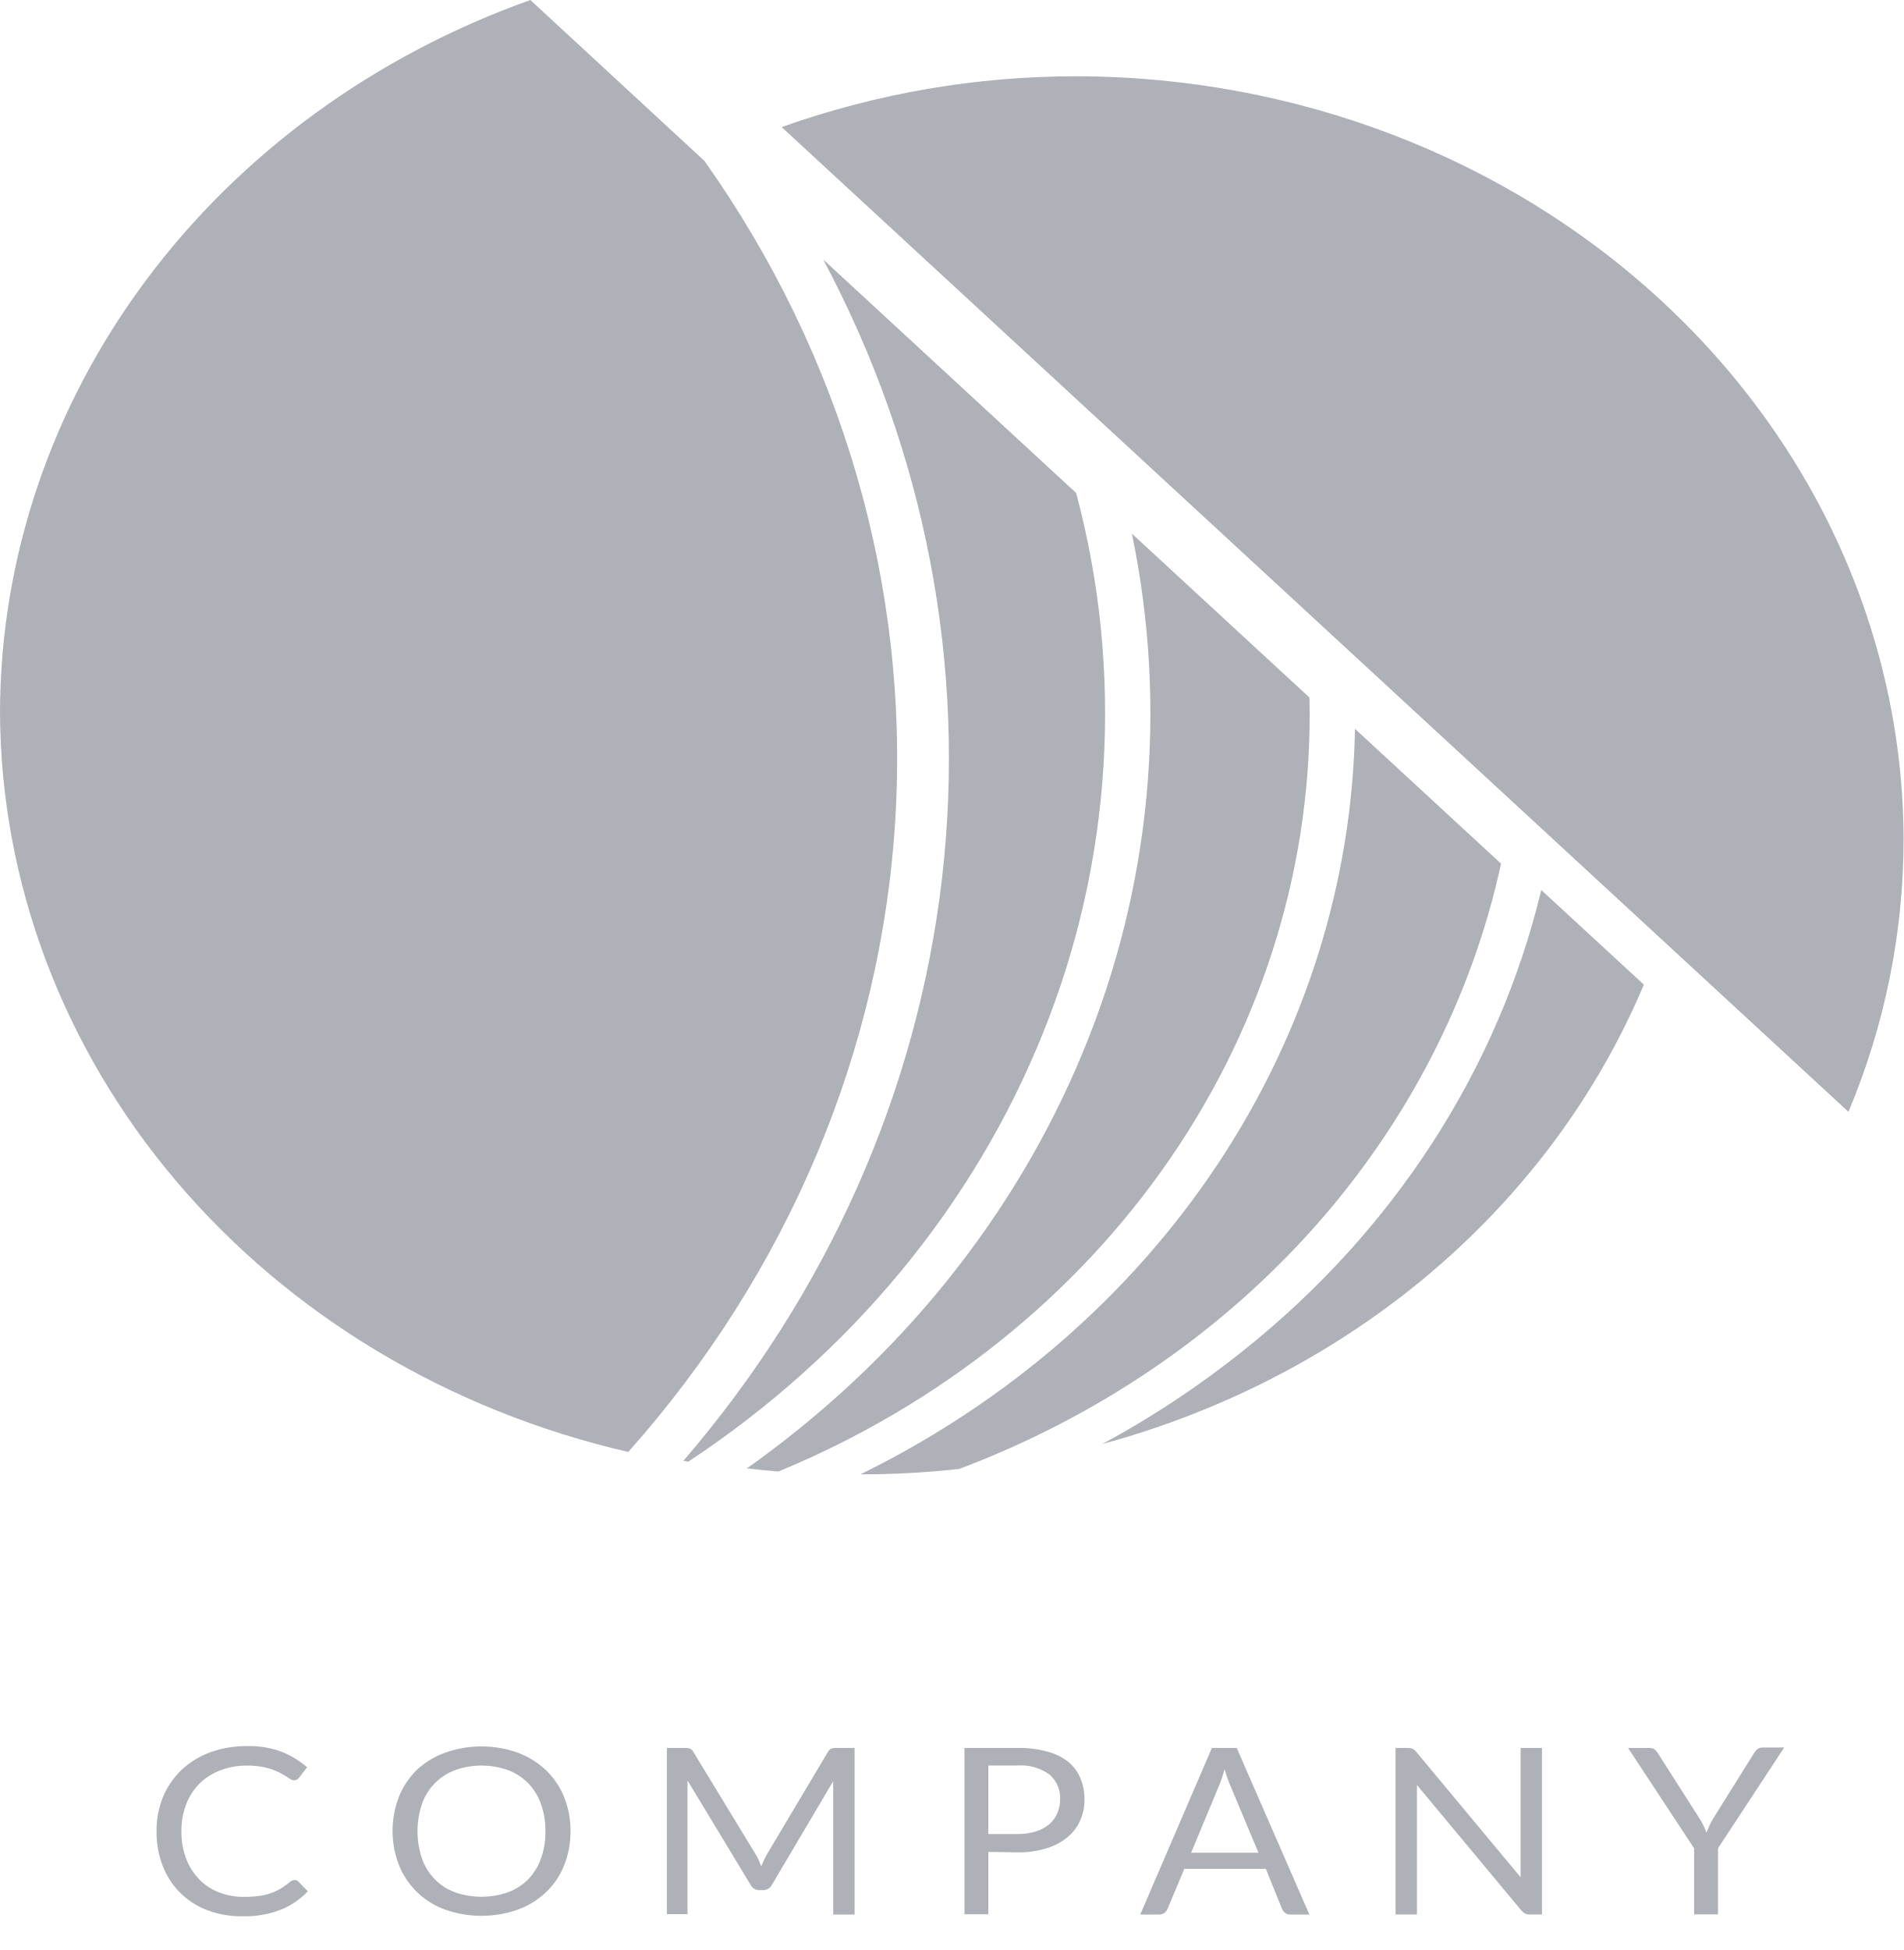
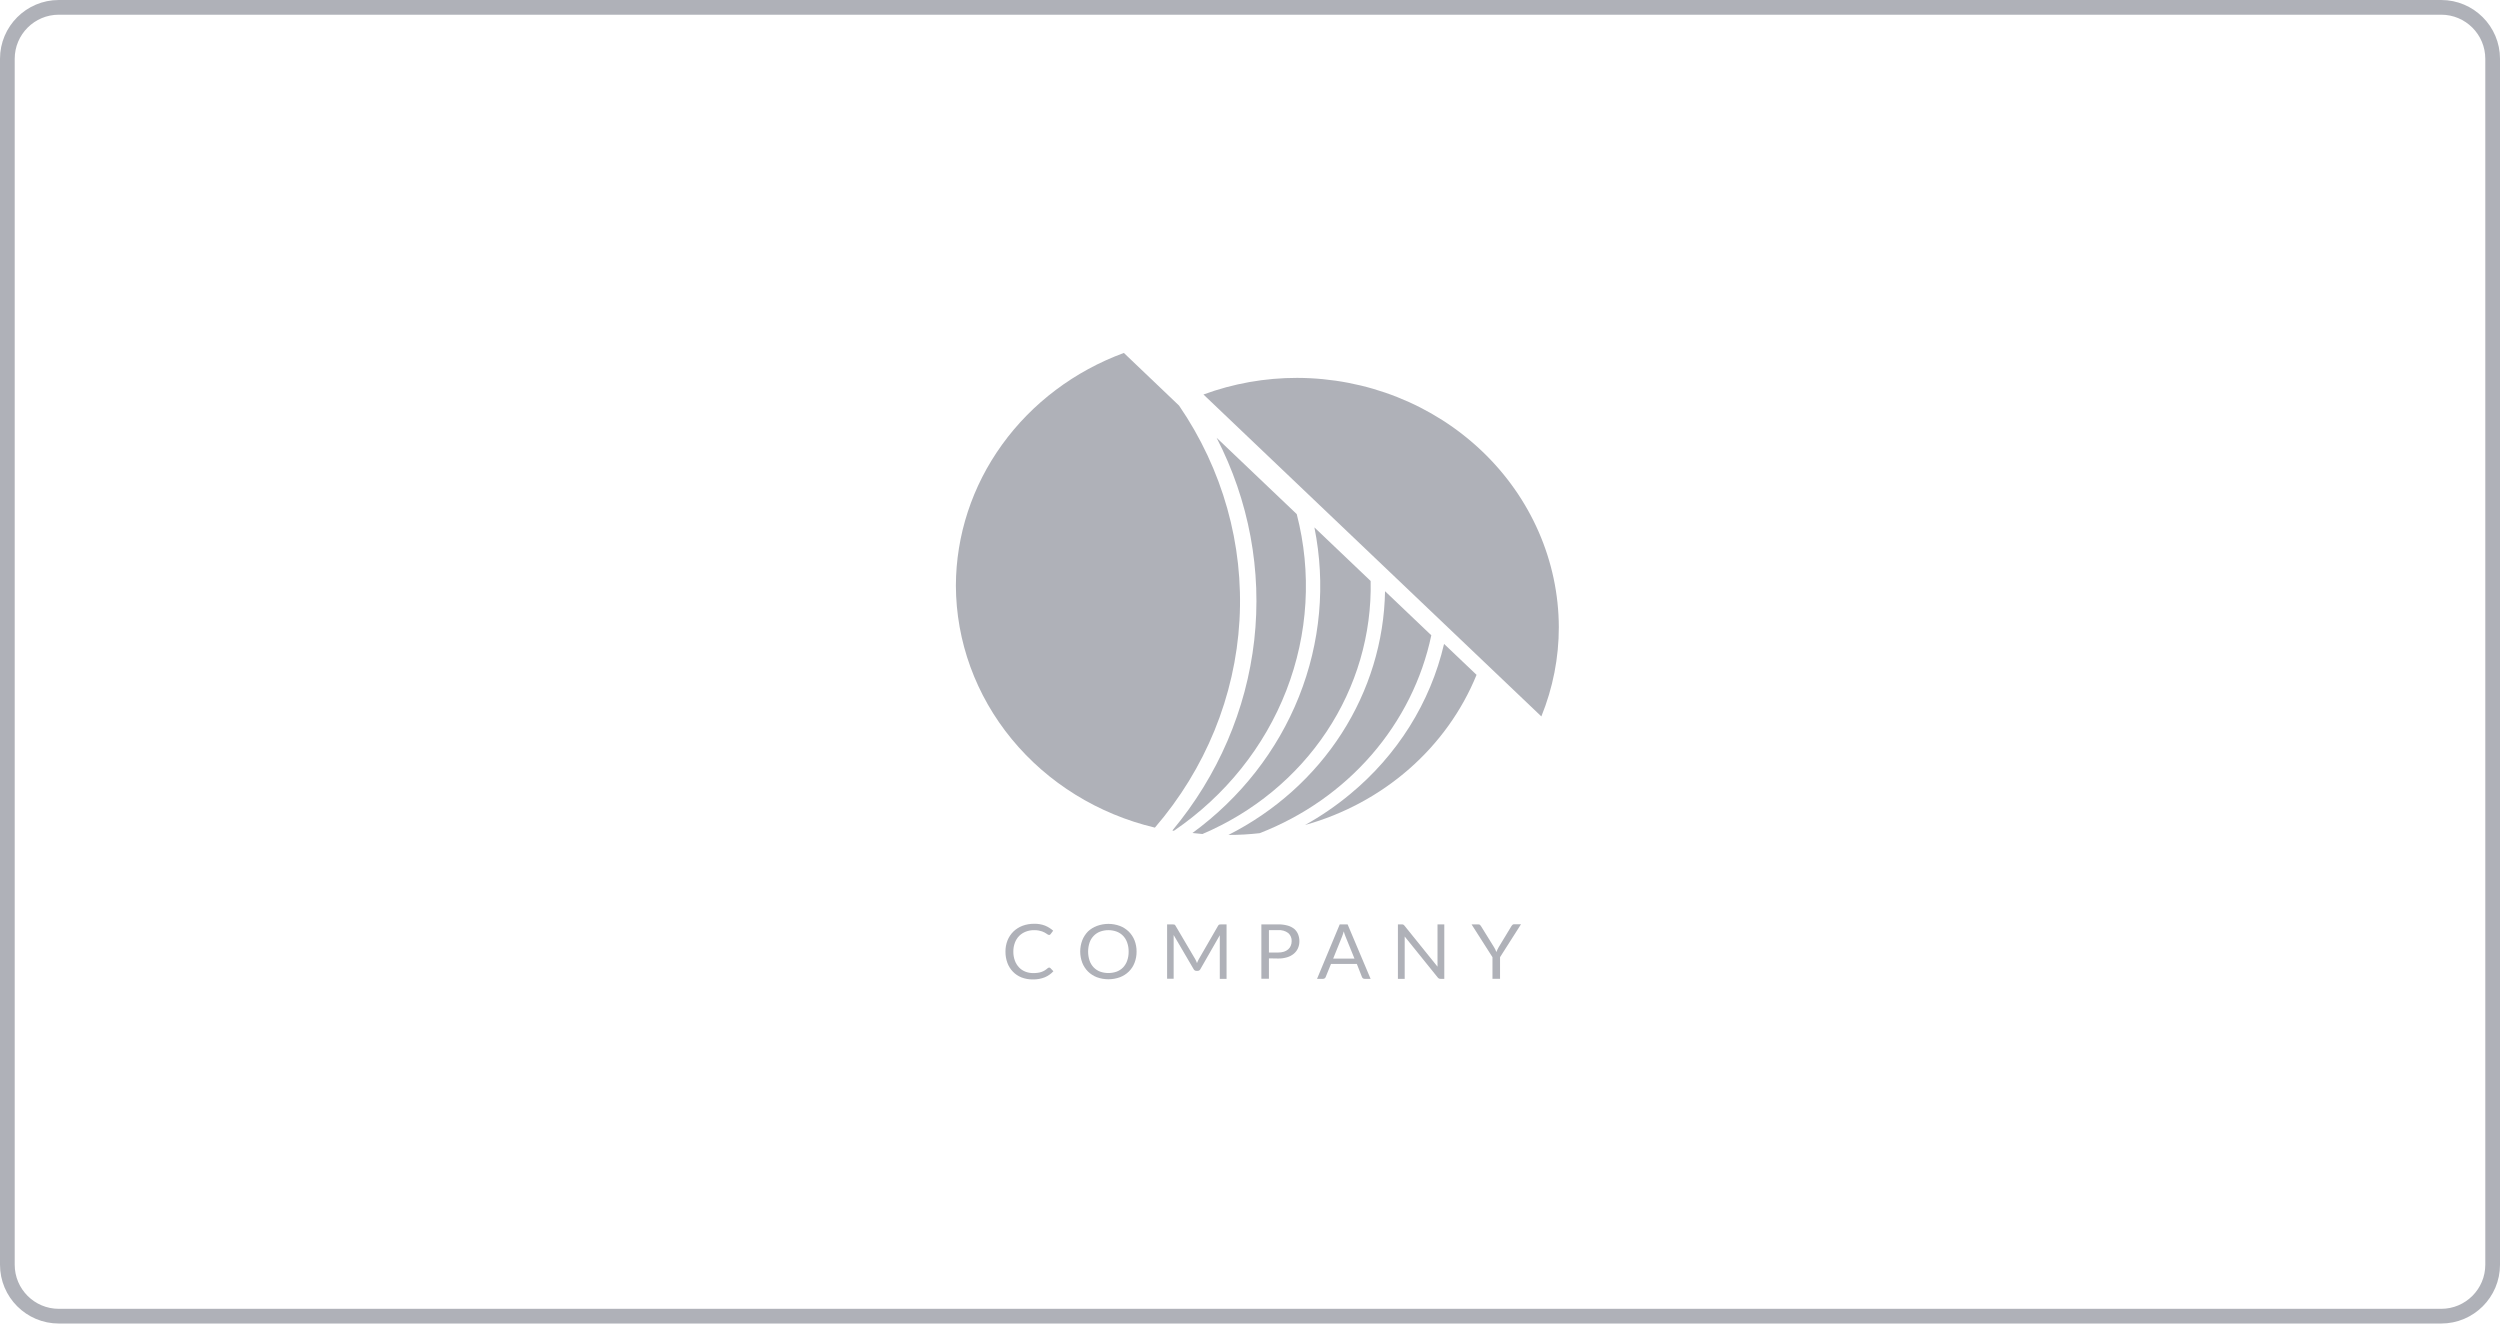
- <svg xmlns="http://www.w3.org/2000/svg" width="41" height="42" fill="none">
-   <path d="M6.345 40.493a.114.114 0 01.08.033l.206.209c-.16.169-.357.304-.579.396-.26.1-.539.15-.82.143a2.068 2.068 0 01-.772-.133 1.677 1.677 0 01-.581-.375 1.685 1.685 0 01-.376-.58 2.037 2.037 0 01-.131-.743 1.9 1.9 0 01.141-.745c.09-.216.226-.413.4-.58.175-.163.385-.292.616-.377a2.29 2.29 0 01.795-.133c.253-.006.504.035.738.12.204.082.391.196.553.336l-.172.223a.17.17 0 01-.044.04.112.112 0 01-.069.017.16.16 0 01-.075-.024l-.092-.06-.129-.075a1.417 1.417 0 00-.406-.133 1.686 1.686 0 00-.306-.024 1.573 1.573 0 00-.571.1 1.297 1.297 0 00-.448.28c-.128.13-.227.281-.29.446a1.584 1.584 0 00-.106.59c-.003.203.033.405.105.597.063.164.16.315.286.445.118.12.264.214.427.275.168.064.348.096.53.095.105.001.21-.005.314-.02.17-.018.332-.073.475-.158a1.55 1.55 0 00.204-.147.156.156 0 01.097-.038zM12.287 39.443c.003.252-.044.502-.139.738a1.6 1.6 0 01-.387.574 1.762 1.762 0 01-.608.376 2.365 2.365 0 01-1.564 0 1.684 1.684 0 01-.995-.957 2.038 2.038 0 010-1.48c.087-.215.22-.413.39-.58a1.79 1.79 0 01.605-.364c.503-.18 1.06-.18 1.564 0 .228.086.435.214.607.377.17.165.301.36.388.573.095.237.143.49.14.743zm-.54 0a1.655 1.655 0 00-.098-.594 1.23 1.23 0 00-.275-.444 1.212 1.212 0 00-.435-.28c-.366-.13-.77-.13-1.137 0a1.202 1.202 0 00-.712.724c-.13.387-.13.8 0 1.187.058.165.153.316.278.444.12.122.269.217.434.278.367.127.77.127 1.137 0 .166-.062.314-.156.435-.278.123-.129.217-.28.275-.444.07-.19.102-.392.098-.593zM16.34 40.065l.055.133c.02-.047.038-.09.059-.133.02-.044.042-.088.067-.13l1.314-2.206c.026-.038.049-.062.075-.069a.33.33 0 01.108-.012h.388v3.588h-.46v-2.638-.112a1.018 1.018 0 010-.123l-1.322 2.236a.198.198 0 01-.078.082.222.222 0 01-.113.03h-.074c-.04 0-.08-.01-.113-.03a.196.196 0 01-.078-.082l-1.36-2.25v2.879h-.445v-3.58h.388a.33.33 0 01.108.012.148.148 0 01.072.069l1.343 2.208a.77.77 0 01.067.128zM21.287 39.887v1.344h-.514v-3.583h1.147c.216-.004.432.023.64.079.167.043.321.12.453.223a.918.918 0 01.257.351c.061.146.09.302.088.458a1.08 1.08 0 01-.096.459.982.982 0 01-.277.358 1.284 1.284 0 01-.456.237c-.2.06-.41.088-.62.084l-.622-.01zm0-.385h.623c.135.002.27-.016.398-.054a.852.852 0 00.288-.154.633.633 0 00.175-.238.723.723 0 00.062-.301.638.638 0 00-.052-.292.686.686 0 00-.18-.245 1.057 1.057 0 00-.691-.192h-.623v1.476zM28.201 41.236h-.406a.185.185 0 01-.114-.034.22.22 0 01-.067-.083l-.35-.867h-1.756l-.363.867a.194.194 0 01-.064.08.185.185 0 01-.116.037h-.406l1.543-3.588h.535l1.564 3.587zm-2.546-1.332h1.45l-.612-1.46a2.466 2.466 0 01-.116-.338l-.059.188c-.018.057-.038.109-.056.152l-.607 1.458zM30.423 37.665c.031.015.058.037.078.064l2.25 2.704v-.126-2.659h.46v3.587h-.257a.236.236 0 01-.105-.02.282.282 0 01-.082-.067l-2.249-2.702c.003.04.003.082 0 .123v2.666h-.46v-3.587h.273c.032 0 .063.005.092.017zM37.003 39.809v1.424h-.515V39.81l-1.422-2.161h.46a.177.177 0 01.11.03c.029.024.052.051.07.081l.89 1.394a1.466 1.466 0 01.157.318l.067-.154a1.27 1.27 0 01.088-.164l.877-1.403a.365.365 0 01.067-.076.165.165 0 01.11-.036h.466l-1.425 2.17zM16.086 31.627c.224.027.45.048.68.067 3.47-1.433 6.406-3.779 8.44-6.744 2.035-2.965 3.077-6.417 2.998-9.926l-3.825-3.53a19.02 19.02 0 01-1.05 11.153c-1.465 3.556-3.973 6.665-7.243 8.98z" fill="#AFB1B8" />
-   <path d="M14.72 31.463l.103.02c3.495-2.308 6.159-5.53 7.648-9.25a18.377 18.377 0 00.707-11.615L17.73 5.589c2.203 4.133 3.09 8.76 2.558 13.34-.533 4.58-2.464 8.927-5.568 12.534zM33.196 19.17c-.925 3.855-3.173 7.332-6.41 9.914a20.25 20.25 0 01-3.045 2.018c2.635-.715 5.058-1.979 7.08-3.694 2.022-1.716 3.59-3.838 4.585-6.201l-2.21-2.037z" fill="#AFB1B8" />
-   <path d="M32.33 18.602l-3.146-2.904c-.06 3.311-1.08 6.546-2.953 9.37-1.873 2.823-4.532 5.133-7.699 6.687h.016c.705 0 1.41-.039 2.111-.116 2.96-1.115 5.575-2.89 7.611-5.164 2.036-2.275 3.43-4.98 4.06-7.873zM15.176 3.469L11.423 0c-3.355 1.197-6.24 3.3-8.278 6.036C1.107 8.77.01 12.01 0 15.33.013 19 1.35 22.558 3.801 25.446s5.875 4.938 9.731 5.827c3.442-3.87 5.457-8.653 5.753-13.654.295-5-1.144-9.957-4.11-14.15zM41 18.068c-.014-4.353-1.893-8.523-5.227-11.6-3.334-3.078-7.852-4.813-12.567-4.825a18.915 18.915 0 00-6.371 1.094l22.977 21.21A15.15 15.15 0 0041 18.066z" fill="#AFB1B8" />
+ <svg xmlns="http://www.w3.org/2000/svg" width="170" height="90" viewBox="0 0 170 90" fill="none">
+   <rect x="0.5" y="0.5" width="169" height="89" rx="3.5" stroke="#AFB1B8" />
+   <path d="M71.345 65.795C71.36 65.795 71.375 65.798 71.389 65.804C71.403 65.81 71.415 65.818 71.425 65.829L71.631 66.045C71.471 66.219 71.274 66.359 71.052 66.454C70.793 66.558 70.513 66.608 70.232 66.601C69.967 66.606 69.705 66.559 69.46 66.464C69.239 66.376 69.041 66.244 68.879 66.076C68.713 65.903 68.585 65.7 68.503 65.478C68.413 65.232 68.369 64.972 68.372 64.711C68.368 64.449 68.416 64.188 68.513 63.942C68.603 63.719 68.739 63.516 68.912 63.344C69.088 63.175 69.298 63.042 69.529 62.954C69.783 62.86 70.053 62.814 70.324 62.817C70.577 62.811 70.828 62.853 71.062 62.942C71.266 63.026 71.453 63.143 71.615 63.287L71.443 63.518C71.431 63.534 71.416 63.548 71.399 63.559C71.379 63.573 71.355 63.579 71.33 63.577C71.303 63.575 71.278 63.566 71.255 63.552L71.163 63.491L71.034 63.412C70.979 63.383 70.921 63.358 70.862 63.336C70.786 63.31 70.707 63.29 70.628 63.275C70.527 63.257 70.424 63.249 70.322 63.251C70.126 63.248 69.932 63.283 69.751 63.353C69.582 63.419 69.429 63.517 69.303 63.643C69.175 63.776 69.076 63.933 69.013 64.103C68.94 64.299 68.904 64.504 68.907 64.711C68.904 64.921 68.94 65.13 69.013 65.329C69.075 65.498 69.172 65.654 69.298 65.787C69.416 65.912 69.562 66.009 69.725 66.072C69.893 66.138 70.073 66.171 70.255 66.17C70.36 66.171 70.465 66.165 70.569 66.15C70.738 66.13 70.901 66.074 71.044 65.986C71.117 65.941 71.184 65.89 71.248 65.834C71.274 65.81 71.309 65.796 71.345 65.795Z" fill="#AFB1B8" />
+   <path d="M77.287 64.711C77.29 64.971 77.243 65.229 77.148 65.473C77.064 65.694 76.932 65.896 76.761 66.065C76.589 66.234 76.382 66.366 76.153 66.453C75.649 66.636 75.093 66.636 74.589 66.453C74.361 66.365 74.155 66.232 73.984 66.064C73.813 65.892 73.68 65.688 73.594 65.466C73.408 64.972 73.408 64.433 73.594 63.939C73.681 63.716 73.814 63.512 73.984 63.338C74.157 63.175 74.363 63.048 74.589 62.964C75.092 62.777 75.65 62.777 76.153 62.964C76.381 63.052 76.588 63.185 76.76 63.353C76.929 63.523 77.061 63.724 77.148 63.944C77.243 64.189 77.291 64.449 77.287 64.711ZM76.747 64.711C76.751 64.503 76.718 64.296 76.649 64.098C76.592 63.929 76.498 63.773 76.374 63.64C76.253 63.514 76.105 63.415 75.939 63.351C75.573 63.217 75.168 63.217 74.802 63.351C74.637 63.415 74.488 63.514 74.368 63.64C74.242 63.772 74.147 63.928 74.09 64.098C73.959 64.497 73.959 64.925 74.09 65.323C74.148 65.493 74.243 65.649 74.368 65.782C74.489 65.907 74.637 66.005 74.802 66.069C75.169 66.199 75.573 66.199 75.939 66.069C76.105 66.005 76.253 65.907 76.374 65.782C76.497 65.648 76.591 65.493 76.649 65.323C76.718 65.126 76.751 64.919 76.747 64.711Z" fill="#AFB1B8" />
+   <path d="M81.341 65.353L81.395 65.49C81.415 65.441 81.433 65.397 81.454 65.353C81.474 65.307 81.496 65.262 81.521 65.218L82.835 62.942C82.861 62.903 82.884 62.878 82.91 62.871C82.945 62.861 82.981 62.857 83.018 62.859H83.406V66.561H82.946V63.839C82.946 63.804 82.946 63.765 82.946 63.724C82.943 63.681 82.943 63.639 82.946 63.596L81.624 65.905C81.607 65.939 81.58 65.968 81.546 65.989C81.513 66.009 81.473 66.02 81.433 66.02H81.359C81.319 66.02 81.279 66.01 81.246 65.989C81.212 65.969 81.185 65.939 81.168 65.905L79.808 63.581C79.808 63.626 79.808 63.67 79.808 63.714C79.808 63.758 79.808 63.797 79.808 63.831V66.554H79.363V62.859H79.751C79.788 62.857 79.824 62.861 79.859 62.871C79.891 62.886 79.916 62.911 79.931 62.942L81.274 65.221C81.3 65.263 81.323 65.307 81.341 65.353Z" fill="#AFB1B8" />
+   <path d="M86.287 65.169V66.556H85.773V62.858H86.92C87.136 62.855 87.352 62.882 87.56 62.939C87.727 62.984 87.881 63.063 88.013 63.17C88.127 63.27 88.215 63.394 88.27 63.532C88.331 63.683 88.361 63.844 88.358 64.005C88.36 64.168 88.328 64.328 88.263 64.478C88.201 64.62 88.106 64.747 87.985 64.848C87.853 64.96 87.698 65.043 87.529 65.093C87.329 65.154 87.12 65.183 86.91 65.179L86.287 65.169ZM86.287 64.772H86.91C87.045 64.774 87.179 64.755 87.308 64.716C87.415 64.682 87.513 64.628 87.596 64.557C87.674 64.489 87.734 64.405 87.771 64.312C87.813 64.213 87.834 64.107 87.833 64C87.839 63.898 87.821 63.795 87.781 63.699C87.741 63.603 87.68 63.517 87.602 63.447C87.405 63.3 87.158 63.23 86.91 63.248H86.287V64.772Z" fill="#AFB1B8" />
+   <path d="M93.201 66.561H92.795C92.754 66.563 92.714 66.55 92.681 66.527C92.652 66.504 92.629 66.474 92.615 66.441L92.265 65.547H90.508L90.145 66.441C90.132 66.474 90.11 66.502 90.081 66.524C90.048 66.549 90.007 66.562 89.965 66.561H89.559L91.102 62.858H91.637L93.201 66.561ZM90.655 65.186H92.105L91.493 63.679C91.446 63.566 91.408 63.45 91.377 63.331L91.318 63.525C91.3 63.584 91.28 63.638 91.262 63.682L90.655 65.186Z" fill="#AFB1B8" />
+   <path d="M95.423 62.875C95.454 62.892 95.481 62.914 95.501 62.942L97.751 65.733C97.751 65.689 97.751 65.645 97.751 65.603C97.751 65.561 97.751 65.52 97.751 65.48V62.858H98.212V66.561H97.954C97.918 66.562 97.882 66.555 97.849 66.539C97.817 66.522 97.789 66.498 97.767 66.471L95.519 63.682C95.521 63.724 95.521 63.767 95.519 63.809C95.519 63.851 95.519 63.888 95.519 63.922V66.561H95.058V62.858H95.331C95.363 62.857 95.394 62.863 95.423 62.875Z" fill="#AFB1B8" />
+   <path d="M102.003 65.088V66.559H101.488V65.088L100.066 62.858H100.526C100.566 62.856 100.605 62.867 100.637 62.89C100.665 62.914 100.688 62.942 100.706 62.974L101.596 64.412C101.632 64.473 101.663 64.53 101.689 64.584C101.715 64.638 101.735 64.689 101.753 64.74L101.82 64.581C101.845 64.523 101.874 64.466 101.908 64.412L102.785 62.964C102.803 62.935 102.826 62.908 102.852 62.885C102.882 62.86 102.922 62.847 102.962 62.849H103.428L102.003 65.088Z" fill="#AFB1B8" />
+   <path d="M81.086 56.644C81.31 56.671 81.536 56.693 81.765 56.713C85.236 55.234 88.172 52.813 90.206 49.753C92.241 46.692 93.283 43.129 93.204 39.507L89.379 35.863C90.156 39.719 89.793 43.705 88.328 47.375C86.864 51.045 84.356 54.255 81.086 56.644Z" fill="#AFB1B8" />
+   <path d="M79.721 56.475L79.823 56.494C83.318 54.113 85.982 50.788 87.471 46.949C88.96 43.11 89.207 38.933 88.178 34.959L82.73 29.769C84.933 34.035 85.82 38.81 85.288 43.537C84.755 48.265 82.824 52.751 79.721 56.475Z" fill="#AFB1B8" />
+   <path d="M98.196 43.786C97.271 47.765 95.023 51.354 91.786 54.02C90.841 54.802 89.822 55.5 88.741 56.102C91.376 55.365 93.799 54.06 95.821 52.289C97.843 50.518 99.412 48.328 100.406 45.889L98.196 43.786Z" fill="#AFB1B8" />
+   <path d="M97.329 43.2L94.183 40.203C94.123 43.62 93.104 46.959 91.231 49.874C89.358 52.788 86.699 55.172 83.532 56.776H83.548C84.253 56.776 84.959 56.736 85.659 56.656C88.619 55.505 91.234 53.674 93.27 51.326C95.306 48.978 96.701 46.187 97.329 43.2Z" fill="#AFB1B8" />
+   <path d="M80.176 27.58L76.423 24C73.068 25.235 70.183 27.406 68.145 30.23C66.106 33.053 65.01 36.397 65 39.823V39.823C65.013 43.61 66.35 47.284 68.801 50.264C71.252 53.245 74.676 55.361 78.532 56.279C81.974 52.284 83.989 47.347 84.285 42.186C84.58 37.025 83.141 31.909 80.176 27.58Z" fill="#AFB1B8" />
+   <path d="M106 42.649C105.986 38.157 104.107 33.852 100.773 30.676C97.439 27.499 92.921 25.709 88.206 25.696C86.027 25.694 83.867 26.077 81.835 26.826L104.812 48.717C105.598 46.782 106.001 44.724 106 42.649Z" fill="#AFB1B8" />
</svg>
